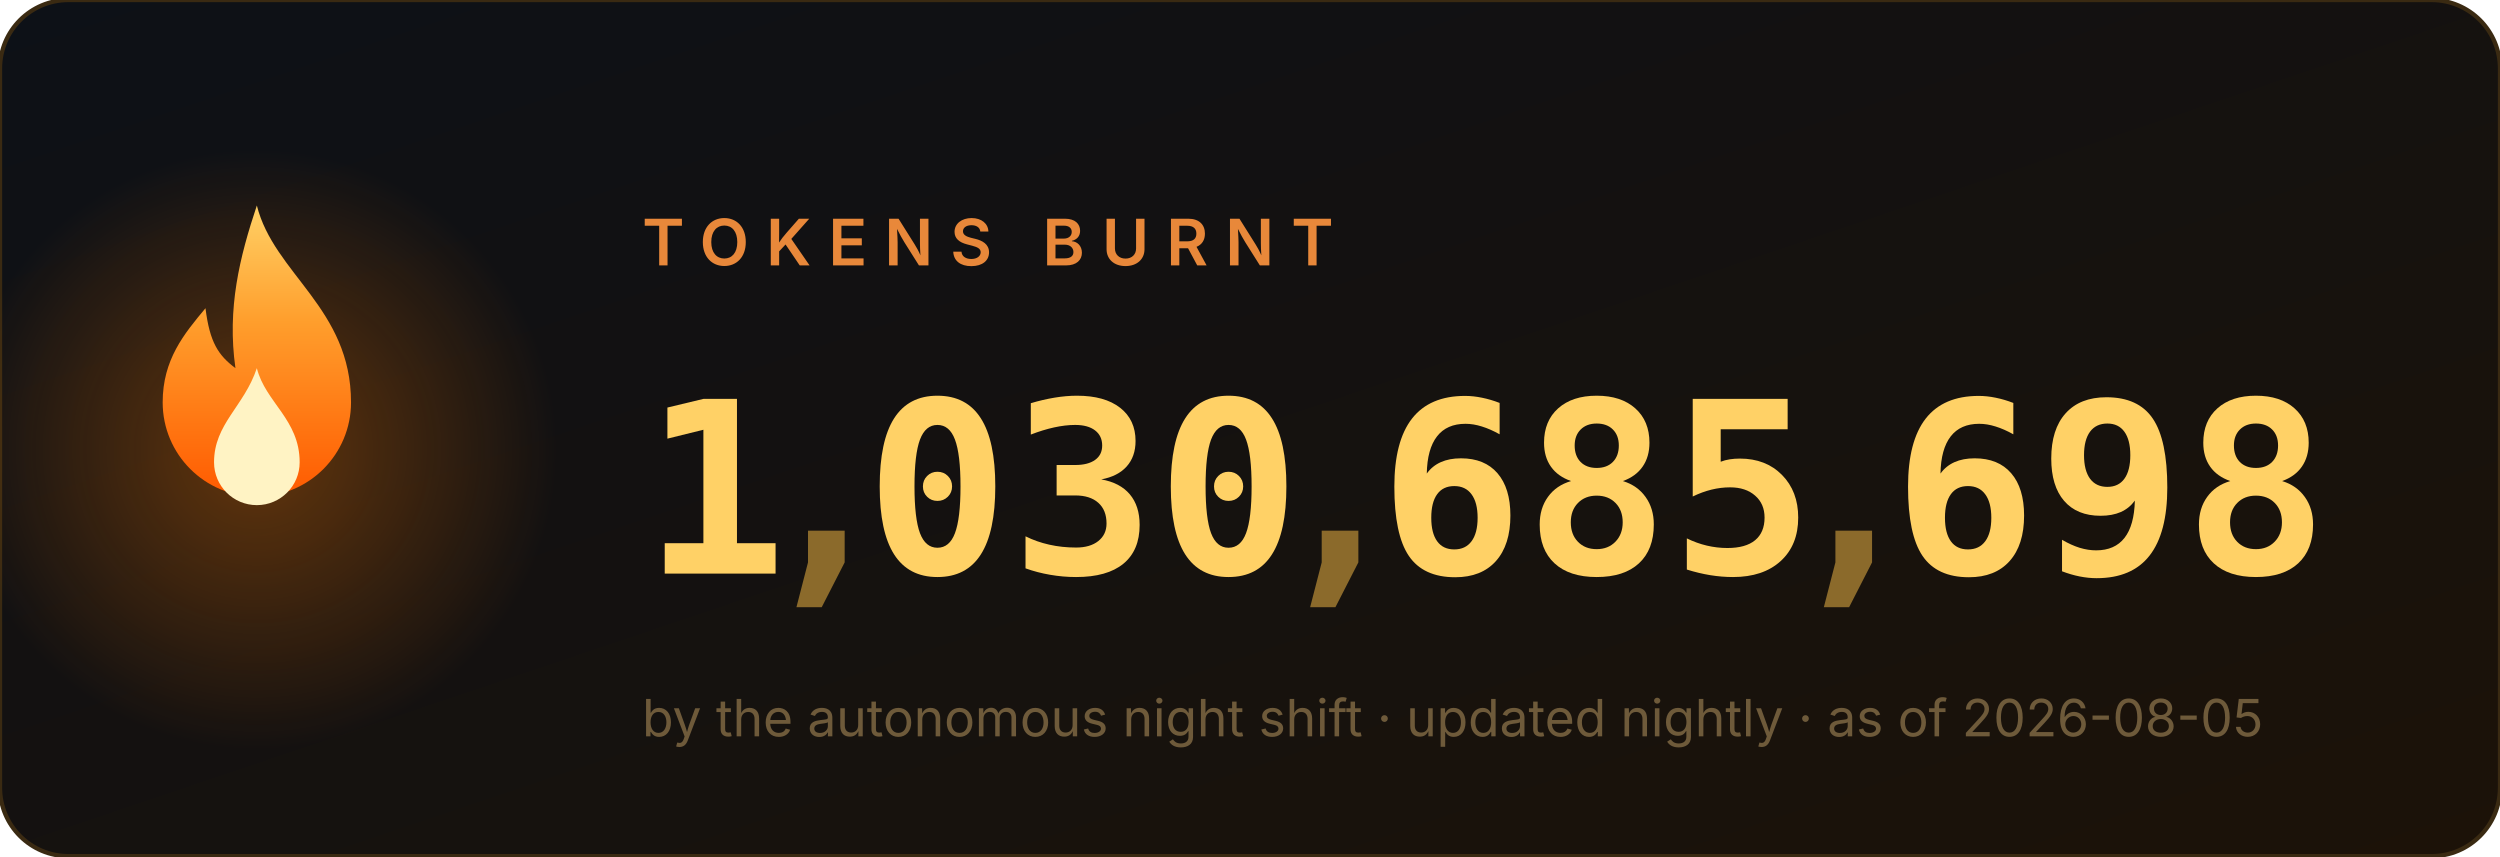
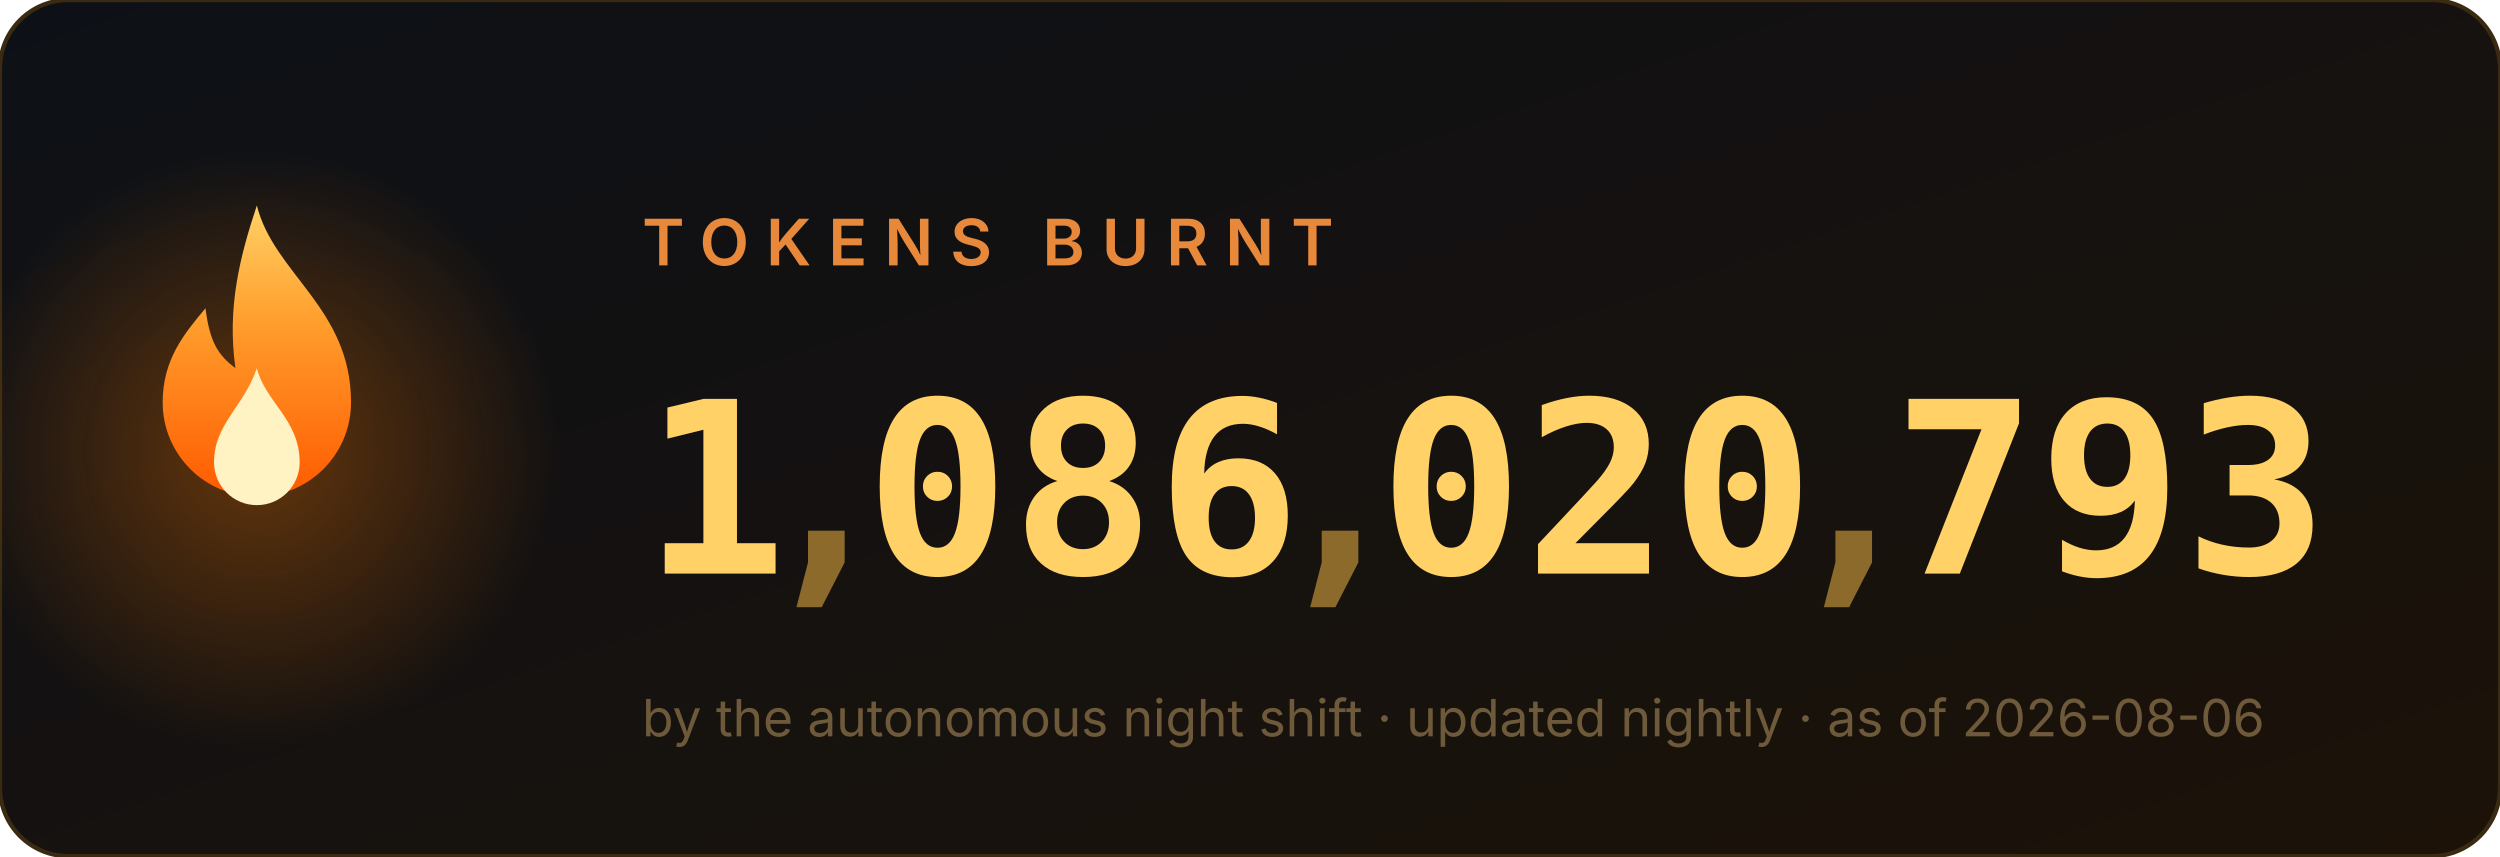
- <svg xmlns="http://www.w3.org/2000/svg" width="584" height="200" viewBox="0 0 584 200" role="img" aria-label="1,030,685,698 tokens burnt">
+ <svg xmlns="http://www.w3.org/2000/svg" width="584" height="200" viewBox="0 0 584 200" role="img" aria-label="1,086,020,793 tokens burnt">
  <style>
.num{font:700 56px ui-monospace,'Cascadia Code',Menlo,Consolas,monospace;fill:#ffd166}
.comma{fill:#8b6a2b}
.label{font:600 15px -apple-system,'Segoe UI',sans-serif;fill:#e8883a;letter-spacing:4px}
.sub{font:400 12px -apple-system,'Segoe UI',sans-serif;fill:#6e5a3a}
</style>
  <defs>
    <linearGradient id="bg" x1="0" y1="0" x2="1" y2="1">
      <stop offset="0" stop-color="#0d1117" />
      <stop offset="1" stop-color="#1c1208" />
    </linearGradient>
    <linearGradient id="fg" x1="0" y1="1" x2="0" y2="0">
      <stop offset="0" stop-color="#ff5a00" />
      <stop offset=".6" stop-color="#ff9e2c" />
      <stop offset="1" stop-color="#ffd166" />
    </linearGradient>
    <radialGradient id="halo">
      <stop offset="0" stop-color="#ff7b00" />
      <stop offset="1" stop-color="#ff7b00" stop-opacity="0" />
    </radialGradient>
  </defs>
  <rect width="584" height="200" rx="16" fill="url(#bg)" stroke="#3a2a12" />
  <circle cx="60" cy="105" r="70" fill="url(#halo)" opacity=".35">
    <animate attributeName="opacity" values=".25;.55;.25" dur="2.2s" repeatCount="indefinite" />
  </circle>
  <g transform="translate(60,128)">
    <g>
      <animateTransform attributeName="transform" type="scale" values="1 1;.95 1.1;1 1" dur="1.6s" repeatCount="indefinite" additive="sum" calcMode="spline" keySplines=".4 0 .6 1;.4 0 .6 1" />
      <path d="M0 -80c4 16 22 24 22 46a22 22 0 1 1-44 0c0-10 5-16 10-22 1 8 3 11 7 14-2-14 1-26 5-38z" fill="url(#fg)" />
      <path d="M0 -42c2 8 10 12 10 22a10 10 0 1 1-20 0c0-9 7-13 10-22z" fill="#fff3c4">
        <animateTransform attributeName="transform" type="scale" values="1 1;1.06 .92;1 1" dur="1.1s" repeatCount="indefinite" additive="sum" calcMode="spline" keySplines=".4 0 .6 1;.4 0 .6 1" />
      </path>
    </g>
  </g>
  <text x="150" y="62" class="label">TOKENS BURNT</text>
  <svg x="150" y="84" width="34" height="64" viewBox="0 0 34 64">
    <g transform="translate(0,-64)">
      <g>
        <animateTransform attributeName="transform" type="translate" values="0 64;0 64;0 0" keyTimes="0;0.000;1" dur="0.97s" begin="0s" fill="freeze" additive="sum" calcMode="spline" keySplines="0 0 1 1;.2 .7 .3 1" />
        <text x="17" y="50" class="num" text-anchor="middle">0</text>
        <text x="17" y="114" class="num" text-anchor="middle">1</text>
        <text x="17" y="178" class="num" text-anchor="middle">2</text>
        <text x="17" y="242" class="num" text-anchor="middle">3</text>
        <text x="17" y="306" class="num" text-anchor="middle">4</text>
        <text x="17" y="370" class="num" text-anchor="middle">5</text>
        <text x="17" y="434" class="num" text-anchor="middle">6</text>
        <text x="17" y="498" class="num" text-anchor="middle">7</text>
        <text x="17" y="562" class="num" text-anchor="middle">8</text>
        <text x="17" y="626" class="num" text-anchor="middle">9</text>
      </g>
    </g>
  </svg>
  <text x="193" y="134" class="num comma" text-anchor="middle">,</text>
  <svg x="202" y="84" width="34" height="64" viewBox="0 0 34 64">
    <g transform="translate(0,0)">
      <g>
        <animateTransform attributeName="transform" type="translate" values="0 0;0 0;0 0" keyTimes="0;0.211;1" dur="1.14s" begin="0s" fill="freeze" additive="sum" calcMode="spline" keySplines="0 0 1 1;.2 .7 .3 1" />
        <text x="17" y="50" class="num" text-anchor="middle">0</text>
        <text x="17" y="114" class="num" text-anchor="middle">1</text>
        <text x="17" y="178" class="num" text-anchor="middle">2</text>
        <text x="17" y="242" class="num" text-anchor="middle">3</text>
        <text x="17" y="306" class="num" text-anchor="middle">4</text>
        <text x="17" y="370" class="num" text-anchor="middle">5</text>
        <text x="17" y="434" class="num" text-anchor="middle">6</text>
        <text x="17" y="498" class="num" text-anchor="middle">7</text>
        <text x="17" y="562" class="num" text-anchor="middle">8</text>
        <text x="17" y="626" class="num" text-anchor="middle">9</text>
      </g>
    </g>
  </svg>
  <svg x="236" y="84" width="34" height="64" viewBox="0 0 34 64">
-     <g transform="translate(0,-192)">
-       <g>
-         <animateTransform attributeName="transform" type="translate" values="0 192;0 192;0 0" keyTimes="0;0.245;1" dur="1.47s" begin="0s" fill="freeze" additive="sum" calcMode="spline" keySplines="0 0 1 1;.2 .7 .3 1" />
+     <g transform="translate(0,-512)">
+       <g>
+         <animateTransform attributeName="transform" type="translate" values="0 512;0 512;0 0" keyTimes="0;0.198;1" dur="1.82s" begin="0s" fill="freeze" additive="sum" calcMode="spline" keySplines="0 0 1 1;.2 .7 .3 1" />
        <text x="17" y="50" class="num" text-anchor="middle">0</text>
        <text x="17" y="114" class="num" text-anchor="middle">1</text>
        <text x="17" y="178" class="num" text-anchor="middle">2</text>
        <text x="17" y="242" class="num" text-anchor="middle">3</text>
        <text x="17" y="306" class="num" text-anchor="middle">4</text>
        <text x="17" y="370" class="num" text-anchor="middle">5</text>
        <text x="17" y="434" class="num" text-anchor="middle">6</text>
        <text x="17" y="498" class="num" text-anchor="middle">7</text>
        <text x="17" y="562" class="num" text-anchor="middle">8</text>
        <text x="17" y="626" class="num" text-anchor="middle">9</text>
      </g>
    </g>
  </svg>
  <svg x="270" y="84" width="34" height="64" viewBox="0 0 34 64">
-     <g transform="translate(0,0)">
-       <g>
-         <animateTransform attributeName="transform" type="translate" values="0 0;0 0;0 0" keyTimes="0;0.348;1" dur="1.38s" begin="0s" fill="freeze" additive="sum" calcMode="spline" keySplines="0 0 1 1;.2 .7 .3 1" />
+     <g transform="translate(0,-384)">
+       <g>
+         <animateTransform attributeName="transform" type="translate" values="0 384;0 384;0 0" keyTimes="0;0.267;1" dur="1.80s" begin="0s" fill="freeze" additive="sum" calcMode="spline" keySplines="0 0 1 1;.2 .7 .3 1" />
        <text x="17" y="50" class="num" text-anchor="middle">0</text>
        <text x="17" y="114" class="num" text-anchor="middle">1</text>
        <text x="17" y="178" class="num" text-anchor="middle">2</text>
        <text x="17" y="242" class="num" text-anchor="middle">3</text>
        <text x="17" y="306" class="num" text-anchor="middle">4</text>
        <text x="17" y="370" class="num" text-anchor="middle">5</text>
        <text x="17" y="434" class="num" text-anchor="middle">6</text>
        <text x="17" y="498" class="num" text-anchor="middle">7</text>
        <text x="17" y="562" class="num" text-anchor="middle">8</text>
        <text x="17" y="626" class="num" text-anchor="middle">9</text>
      </g>
    </g>
  </svg>
  <text x="313" y="134" class="num comma" text-anchor="middle">,</text>
  <svg x="322" y="84" width="34" height="64" viewBox="0 0 34 64">
-     <g transform="translate(0,-384)">
-       <g>
-         <animateTransform attributeName="transform" type="translate" values="0 384;0 384;0 0" keyTimes="0;0.353;1" dur="2.04s" begin="0s" fill="freeze" additive="sum" calcMode="spline" keySplines="0 0 1 1;.2 .7 .3 1" />
+     <g transform="translate(0,0)">
+       <g>
+         <animateTransform attributeName="transform" type="translate" values="0 0;0 0;0 0" keyTimes="0;0.444;1" dur="1.62s" begin="0s" fill="freeze" additive="sum" calcMode="spline" keySplines="0 0 1 1;.2 .7 .3 1" />
        <text x="17" y="50" class="num" text-anchor="middle">0</text>
        <text x="17" y="114" class="num" text-anchor="middle">1</text>
        <text x="17" y="178" class="num" text-anchor="middle">2</text>
        <text x="17" y="242" class="num" text-anchor="middle">3</text>
        <text x="17" y="306" class="num" text-anchor="middle">4</text>
        <text x="17" y="370" class="num" text-anchor="middle">5</text>
        <text x="17" y="434" class="num" text-anchor="middle">6</text>
        <text x="17" y="498" class="num" text-anchor="middle">7</text>
        <text x="17" y="562" class="num" text-anchor="middle">8</text>
        <text x="17" y="626" class="num" text-anchor="middle">9</text>
      </g>
    </g>
  </svg>
  <svg x="356" y="84" width="34" height="64" viewBox="0 0 34 64">
-     <g transform="translate(0,-512)">
-       <g>
-         <animateTransform attributeName="transform" type="translate" values="0 512;0 512;0 0" keyTimes="0;0.365;1" dur="2.30s" begin="0s" fill="freeze" additive="sum" calcMode="spline" keySplines="0 0 1 1;.2 .7 .3 1" />
+     <g transform="translate(0,-128)">
+       <g>
+         <animateTransform attributeName="transform" type="translate" values="0 128;0 128;0 0" keyTimes="0;0.447;1" dur="1.88s" begin="0s" fill="freeze" additive="sum" calcMode="spline" keySplines="0 0 1 1;.2 .7 .3 1" />
        <text x="17" y="50" class="num" text-anchor="middle">0</text>
        <text x="17" y="114" class="num" text-anchor="middle">1</text>
        <text x="17" y="178" class="num" text-anchor="middle">2</text>
        <text x="17" y="242" class="num" text-anchor="middle">3</text>
        <text x="17" y="306" class="num" text-anchor="middle">4</text>
        <text x="17" y="370" class="num" text-anchor="middle">5</text>
        <text x="17" y="434" class="num" text-anchor="middle">6</text>
        <text x="17" y="498" class="num" text-anchor="middle">7</text>
        <text x="17" y="562" class="num" text-anchor="middle">8</text>
        <text x="17" y="626" class="num" text-anchor="middle">9</text>
      </g>
    </g>
  </svg>
  <svg x="390" y="84" width="34" height="64" viewBox="0 0 34 64">
-     <g transform="translate(0,-320)">
-       <g>
-         <animateTransform attributeName="transform" type="translate" values="0 320;0 320;0 0" keyTimes="0;0.434;1" dur="2.21s" begin="0s" fill="freeze" additive="sum" calcMode="spline" keySplines="0 0 1 1;.2 .7 .3 1" />
+     <g transform="translate(0,0)">
+       <g>
+         <animateTransform attributeName="transform" type="translate" values="0 0;0 0;0 0" keyTimes="0;0.516;1" dur="1.86s" begin="0s" fill="freeze" additive="sum" calcMode="spline" keySplines="0 0 1 1;.2 .7 .3 1" />
        <text x="17" y="50" class="num" text-anchor="middle">0</text>
        <text x="17" y="114" class="num" text-anchor="middle">1</text>
        <text x="17" y="178" class="num" text-anchor="middle">2</text>
        <text x="17" y="242" class="num" text-anchor="middle">3</text>
        <text x="17" y="306" class="num" text-anchor="middle">4</text>
        <text x="17" y="370" class="num" text-anchor="middle">5</text>
        <text x="17" y="434" class="num" text-anchor="middle">6</text>
        <text x="17" y="498" class="num" text-anchor="middle">7</text>
        <text x="17" y="562" class="num" text-anchor="middle">8</text>
        <text x="17" y="626" class="num" text-anchor="middle">9</text>
      </g>
    </g>
  </svg>
  <text x="433" y="134" class="num comma" text-anchor="middle">,</text>
  <svg x="442" y="84" width="34" height="64" viewBox="0 0 34 64">
-     <g transform="translate(0,-384)">
-       <g>
-         <animateTransform attributeName="transform" type="translate" values="0 384;0 384;0 0" keyTimes="0;0.476;1" dur="2.52s" begin="0s" fill="freeze" additive="sum" calcMode="spline" keySplines="0 0 1 1;.2 .7 .3 1" />
+     <g transform="translate(0,-448)">
+       <g>
+         <animateTransform attributeName="transform" type="translate" values="0 448;0 448;0 0" keyTimes="0;0.463;1" dur="2.59s" begin="0s" fill="freeze" additive="sum" calcMode="spline" keySplines="0 0 1 1;.2 .7 .3 1" />
        <text x="17" y="50" class="num" text-anchor="middle">0</text>
        <text x="17" y="114" class="num" text-anchor="middle">1</text>
        <text x="17" y="178" class="num" text-anchor="middle">2</text>
        <text x="17" y="242" class="num" text-anchor="middle">3</text>
        <text x="17" y="306" class="num" text-anchor="middle">4</text>
        <text x="17" y="370" class="num" text-anchor="middle">5</text>
        <text x="17" y="434" class="num" text-anchor="middle">6</text>
        <text x="17" y="498" class="num" text-anchor="middle">7</text>
        <text x="17" y="562" class="num" text-anchor="middle">8</text>
        <text x="17" y="626" class="num" text-anchor="middle">9</text>
      </g>
    </g>
  </svg>
  <svg x="476" y="84" width="34" height="64" viewBox="0 0 34 64">
    <g transform="translate(0,-576)">
      <g>
        <animateTransform attributeName="transform" type="translate" values="0 576;0 576;0 0" keyTimes="0;0.463;1" dur="2.85s" begin="0s" fill="freeze" additive="sum" calcMode="spline" keySplines="0 0 1 1;.2 .7 .3 1" />
        <text x="17" y="50" class="num" text-anchor="middle">0</text>
        <text x="17" y="114" class="num" text-anchor="middle">1</text>
        <text x="17" y="178" class="num" text-anchor="middle">2</text>
        <text x="17" y="242" class="num" text-anchor="middle">3</text>
        <text x="17" y="306" class="num" text-anchor="middle">4</text>
        <text x="17" y="370" class="num" text-anchor="middle">5</text>
        <text x="17" y="434" class="num" text-anchor="middle">6</text>
        <text x="17" y="498" class="num" text-anchor="middle">7</text>
        <text x="17" y="562" class="num" text-anchor="middle">8</text>
        <text x="17" y="626" class="num" text-anchor="middle">9</text>
      </g>
    </g>
  </svg>
  <svg x="510" y="84" width="34" height="64" viewBox="0 0 34 64">
-     <g transform="translate(0,-512)">
-       <g>
-         <animateTransform attributeName="transform" type="translate" values="0 512;0 512;0 0" keyTimes="0;0.497;1" dur="2.90s" begin="0s" fill="freeze" additive="sum" calcMode="spline" keySplines="0 0 1 1;.2 .7 .3 1" />
-         <text x="17" y="50" class="num" text-anchor="middle">0</text>
-         <text x="17" y="114" class="num" text-anchor="middle">1</text>
-         <text x="17" y="178" class="num" text-anchor="middle">2</text>
-         <text x="17" y="242" class="num" text-anchor="middle">3</text>
-         <text x="17" y="306" class="num" text-anchor="middle">4</text>
-         <text x="17" y="370" class="num" text-anchor="middle">5</text>
-         <text x="17" y="434" class="num" text-anchor="middle">6</text>
-         <text x="17" y="498" class="num" text-anchor="middle">7</text>
-         <text x="17" y="562" class="num" text-anchor="middle">8</text>
-         <text x="17" y="626" class="num" text-anchor="middle">9</text>
-       </g>
-     </g>
-   </svg>
-   <text x="150" y="172" class="sub">by the autonomous night shift · updated nightly · as of 2026-08-05</text>
+     <g transform="translate(0,-192)">
+       <g>
+         <animateTransform attributeName="transform" type="translate" values="0 192;0 192;0 0" keyTimes="0;0.565;1" dur="2.55s" begin="0s" fill="freeze" additive="sum" calcMode="spline" keySplines="0 0 1 1;.2 .7 .3 1" />
+         <text x="17" y="50" class="num" text-anchor="middle">0</text>
+         <text x="17" y="114" class="num" text-anchor="middle">1</text>
+         <text x="17" y="178" class="num" text-anchor="middle">2</text>
+         <text x="17" y="242" class="num" text-anchor="middle">3</text>
+         <text x="17" y="306" class="num" text-anchor="middle">4</text>
+         <text x="17" y="370" class="num" text-anchor="middle">5</text>
+         <text x="17" y="434" class="num" text-anchor="middle">6</text>
+         <text x="17" y="498" class="num" text-anchor="middle">7</text>
+         <text x="17" y="562" class="num" text-anchor="middle">8</text>
+         <text x="17" y="626" class="num" text-anchor="middle">9</text>
+       </g>
+     </g>
+   </svg>
+   <text x="150" y="172" class="sub">by the autonomous night shift · updated nightly · as of 2026-08-06</text>
</svg>
